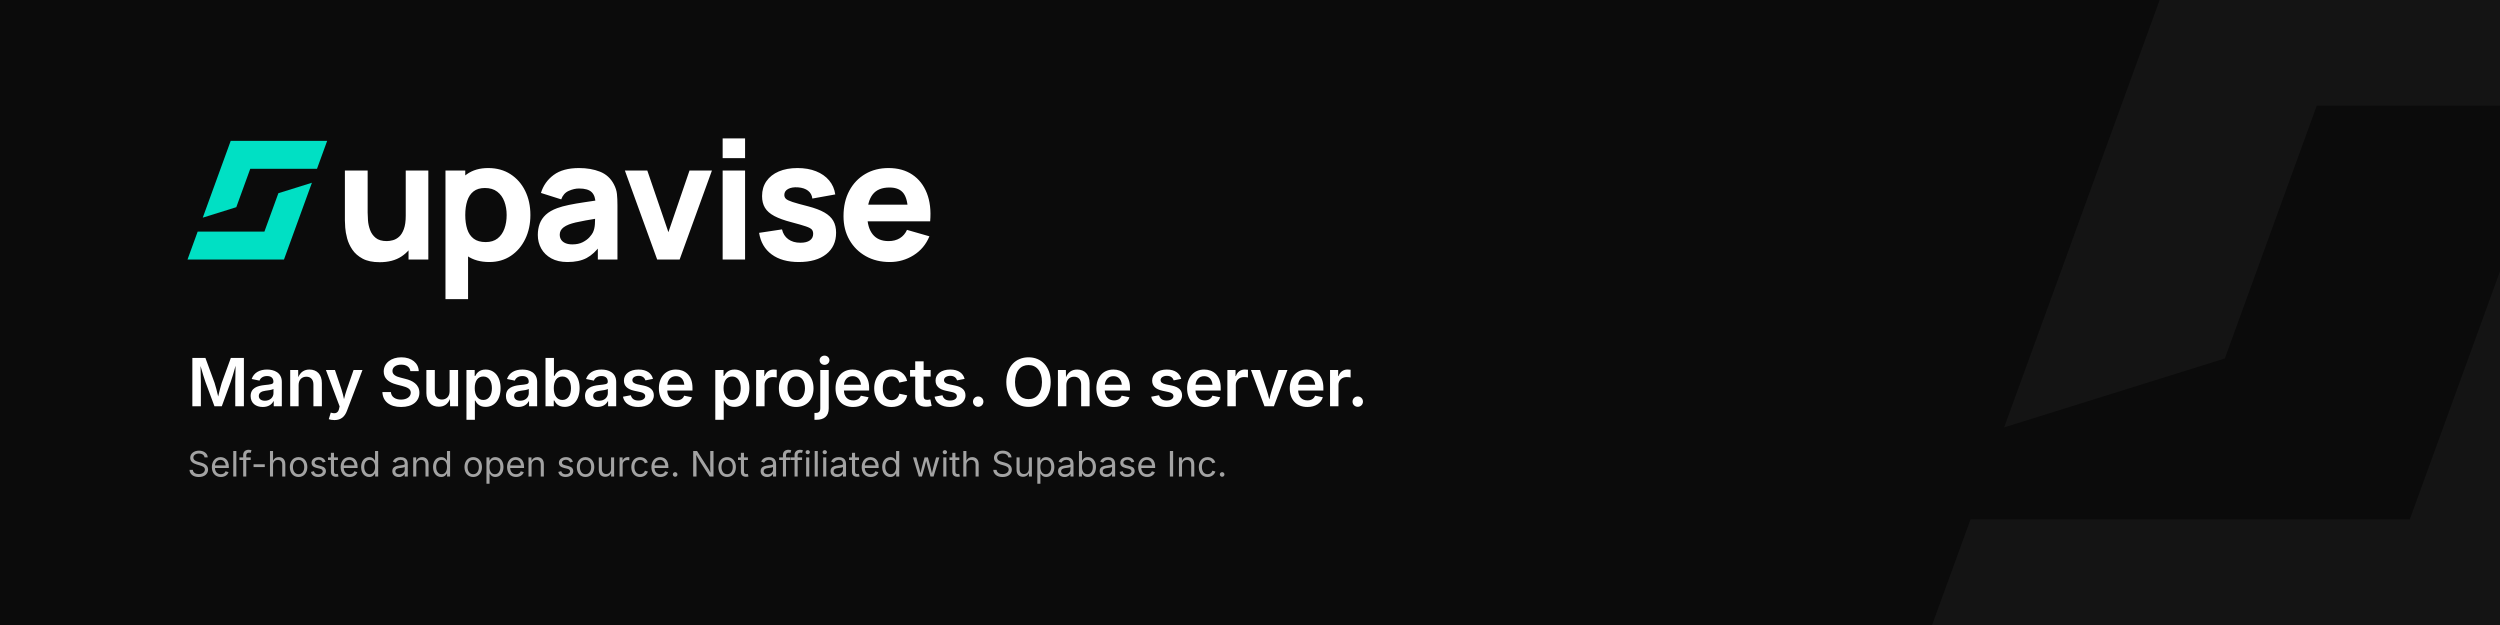
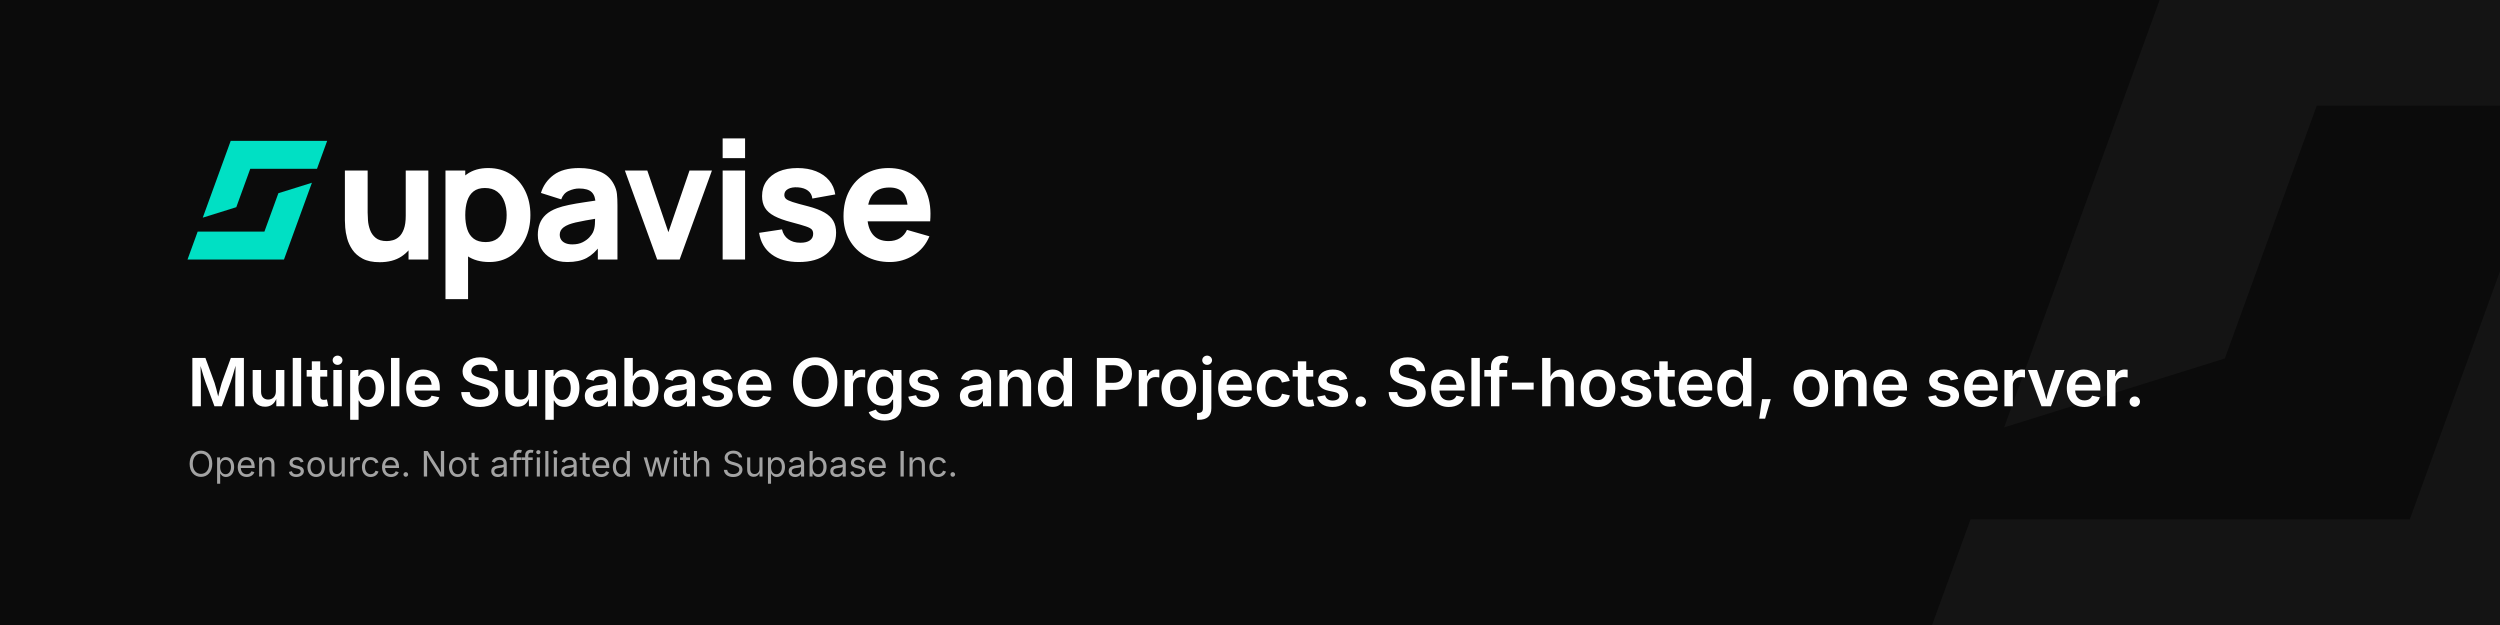
<svg xmlns="http://www.w3.org/2000/svg" viewBox="0 0 1280 320" width="1280" height="320">
  <rect width="1280" height="320" fill="#0b0b0b" />
  <svg x="968.824" y="-45.882" width="482.353" height="411.765" viewBox="90.0 150.0 820.0 700.0">
    <path fill="#141414" d="M347.5 160.0 L900.0 160.0 L841.8 320.0 L459.5 320.0 L379.5 540.0 L187.4 600.0 Z M652.5 840.0 L100.0 840.0 L158.2 680.0 L540.5 680.0 L620.5 460.0 L812.6 400.0 Z" />
  </svg>
  <svg x="95.156" y="70" width="382.094" height="84" viewBox="0 0 9052 1990">
    <path fill="#00e0c4" transform="translate(-191.765 -288.824) scale(2.11765)" d="M347.5 160.0 L900.0 160.0 L841.8 320.0 L459.5 320.0 L379.5 540.0 L187.4 600.0 Z M652.5 840.0 L100.0 840.0 L158.2 680.0 L540.5 680.0 L620.5 460.0 L812.6 400.0 Z" />
    <path fill="#ffffff" d="M2351.118 1522Q2224.118 1522 2144.118 1479.0Q2064.118 1436 2019.618 1370.0Q1975.118 1304 1956.118 1232.5Q1937.118 1161 1933.118 1102.0Q1929.118 1043 1929.118 1016V410H2205.118V920Q2205.118 957 2209.118 1014.5Q2213.118 1072 2234.118 1130.0Q2255.118 1188 2302.618 1227.0Q2350.118 1266 2437.118 1266Q2472.118 1266 2512.118 1255.0Q2552.118 1244 2587.118 1212.5Q2622.118 1181 2644.618 1119.5Q2667.118 1058 2667.118 958L2823.118 1032Q2823.118 1160 2771.118 1272.0Q2719.118 1384 2614.618 1453.0Q2510.118 1522 2351.118 1522ZM2701.118 1490V1132H2667.118V410H2941.118V1490Z M3681.118 1520Q3520.118 1520 3412.118 1445.0Q3304.118 1370 3249.618 1241.0Q3195.118 1112 3195.118 950Q3195.118 788 3249.118 659.0Q3303.118 530 3408.118 455.0Q3513.118 380 3667.118 380Q3822.118 380 3937.118 454.0Q4052.118 528 4115.618 656.5Q4179.118 785 4179.118 950Q4179.118 1112 4116.618 1241.0Q4054.118 1370 3942.118 1445.0Q3830.118 1520 3681.118 1520ZM3149.118 1970V410H3389.118V1150H3423.118V1970ZM3637.118 1278Q3725.118 1278 3781.118 1234.0Q3837.118 1190 3864.118 1115.5Q3891.118 1041 3891.118 950Q3891.118 860 3863.118 785.5Q3835.118 711 3776.618 666.5Q3718.118 622 3627.118 622Q3542.118 622 3489.618 663.0Q3437.118 704 3413.118 778.0Q3389.118 852 3389.118 950Q3389.118 1048 3413.118 1122.0Q3437.118 1196 3491.618 1237.0Q3546.118 1278 3637.118 1278Z M4629.118 1520Q4513.118 1520 4432.618 1475.5Q4352.118 1431 4310.618 1356.5Q4269.118 1282 4269.118 1192Q4269.118 1117 4292.118 1055.0Q4315.118 993 4366.618 945.5Q4418.118 898 4505.118 866Q4565.118 844 4648.118 827.0Q4731.118 810 4836.118 794.5Q4941.118 779 5067.118 760L4969.118 814Q4969.118 718 4923.118 673.0Q4877.118 628 4769.118 628Q4709.118 628 4644.118 657.0Q4579.118 686 4553.118 760L4307.118 682Q4348.118 548 4461.118 464.0Q4574.118 380 4769.118 380Q4912.118 380 5023.118 424.0Q5134.118 468 5191.118 576Q5223.118 636 5229.118 696.0Q5235.118 756 5235.118 830V1490H4997.118V1268L5031.118 1314Q4952.118 1423 4860.618 1471.5Q4769.118 1520 4629.118 1520ZM4687.118 1306Q4762.118 1306 4813.618 1279.5Q4865.118 1253 4895.618 1219.0Q4926.118 1185 4937.118 1162Q4958.118 1118 4961.618 1059.5Q4965.118 1001 4965.118 962L5045.118 982Q4924.118 1002 4849.118 1015.5Q4774.118 1029 4728.118 1040.0Q4682.118 1051 4647.118 1064Q4607.118 1080 4582.618 1098.5Q4558.118 1117 4546.618 1139.0Q4535.118 1161 4535.118 1188Q4535.118 1225 4553.618 1251.5Q4572.118 1278 4606.118 1292.0Q4640.118 1306 4687.118 1306Z M5717.118 1490 5325.118 410H5597.118L5853.118 1158L6109.118 410H6381.118L5989.118 1490Z M6511.118 260V20H6783.118V260ZM6511.118 1490V410H6783.118V1490Z M7435.118 1520Q7231.118 1520 7105.618 1427.5Q6980.118 1335 6953.118 1166L7231.118 1124Q7248.118 1200 7306.618 1243.0Q7365.118 1286 7455.118 1286Q7529.118 1286 7569.118 1257.5Q7609.118 1229 7609.118 1178Q7609.118 1146 7593.118 1126.5Q7577.118 1107 7521.618 1088.0Q7466.118 1069 7349.118 1038Q7217.118 1004 7138.118 962.0Q7059.118 920 7024.118 861.5Q6989.118 803 6989.118 720Q6989.118 616 7042.118 539.5Q7095.118 463 7191.618 421.5Q7288.118 380 7419.118 380Q7546.118 380 7644.118 419.0Q7742.118 458 7802.618 530.0Q7863.118 602 7877.118 700L7599.118 750Q7592.118 690 7547.118 655.0Q7502.118 620 7425.118 614Q7350.118 609 7304.618 634.0Q7259.118 659 7259.118 706Q7259.118 734 7278.618 753.0Q7298.118 772 7359.618 792.0Q7421.118 812 7547.118 844Q7670.118 876 7744.618 918.5Q7819.118 961 7853.118 1020.5Q7887.118 1080 7887.118 1164Q7887.118 1330 7767.118 1425.0Q7647.118 1520 7435.118 1520Z M8539.118 1520Q8373.118 1520 8246.618 1448.5Q8120.118 1377 8048.618 1251.5Q7977.118 1126 7977.118 964Q7977.118 787 8047.118 656.0Q8117.118 525 8240.118 452.5Q8363.118 380 8523.118 380Q8693.118 380 8812.118 460.0Q8931.118 540 8988.118 685.0Q9045.118 830 9028.118 1026H8759.118V926Q8759.118 761 8706.618 688.5Q8654.118 616 8535.118 616Q8396.118 616 8330.618 700.5Q8265.118 785 8265.118 950Q8265.118 1101 8330.618 1183.5Q8396.118 1266 8523.118 1266Q8603.118 1266 8660.118 1231.0Q8717.118 1196 8747.118 1130L9019.118 1208Q8958.118 1356 8826.618 1438.0Q8695.118 1520 8539.118 1520ZM8181.118 1026V824H8897.118V1026Z" />
  </svg>
-   <text x="96" y="208" font-family="-apple-system, BlinkMacSystemFont, 'Segoe UI', Inter, Helvetica, Arial, sans-serif" font-size="34" font-weight="600" fill="#ffffff" text-anchor="start" letter-spacing="-0.3">Many Supabase projects. One server.</text>
-   <text x="96" y="244" font-family="-apple-system, BlinkMacSystemFont, 'Segoe UI', Inter, Helvetica, Arial, sans-serif" font-size="18" font-weight="400" fill="#a3a3a3" text-anchor="start">Self-hosted and open source. Not affiliated with Supabase Inc.</text>
+   <text x="96" y="208" font-family="-apple-system, BlinkMacSystemFont, 'Segoe UI', Inter, Helvetica, Arial, sans-serif" font-size="34" font-weight="600" fill="#ffffff" text-anchor="start" letter-spacing="-0.3">Multiple Supabase Orgs and Projects. Self-hosted, one server.</text>
+   <text x="96" y="244" font-family="-apple-system, BlinkMacSystemFont, 'Segoe UI', Inter, Helvetica, Arial, sans-serif" font-size="18" font-weight="400" fill="#a3a3a3" text-anchor="start">Open source. Not affiliated with Supabase Inc.</text>
</svg>
